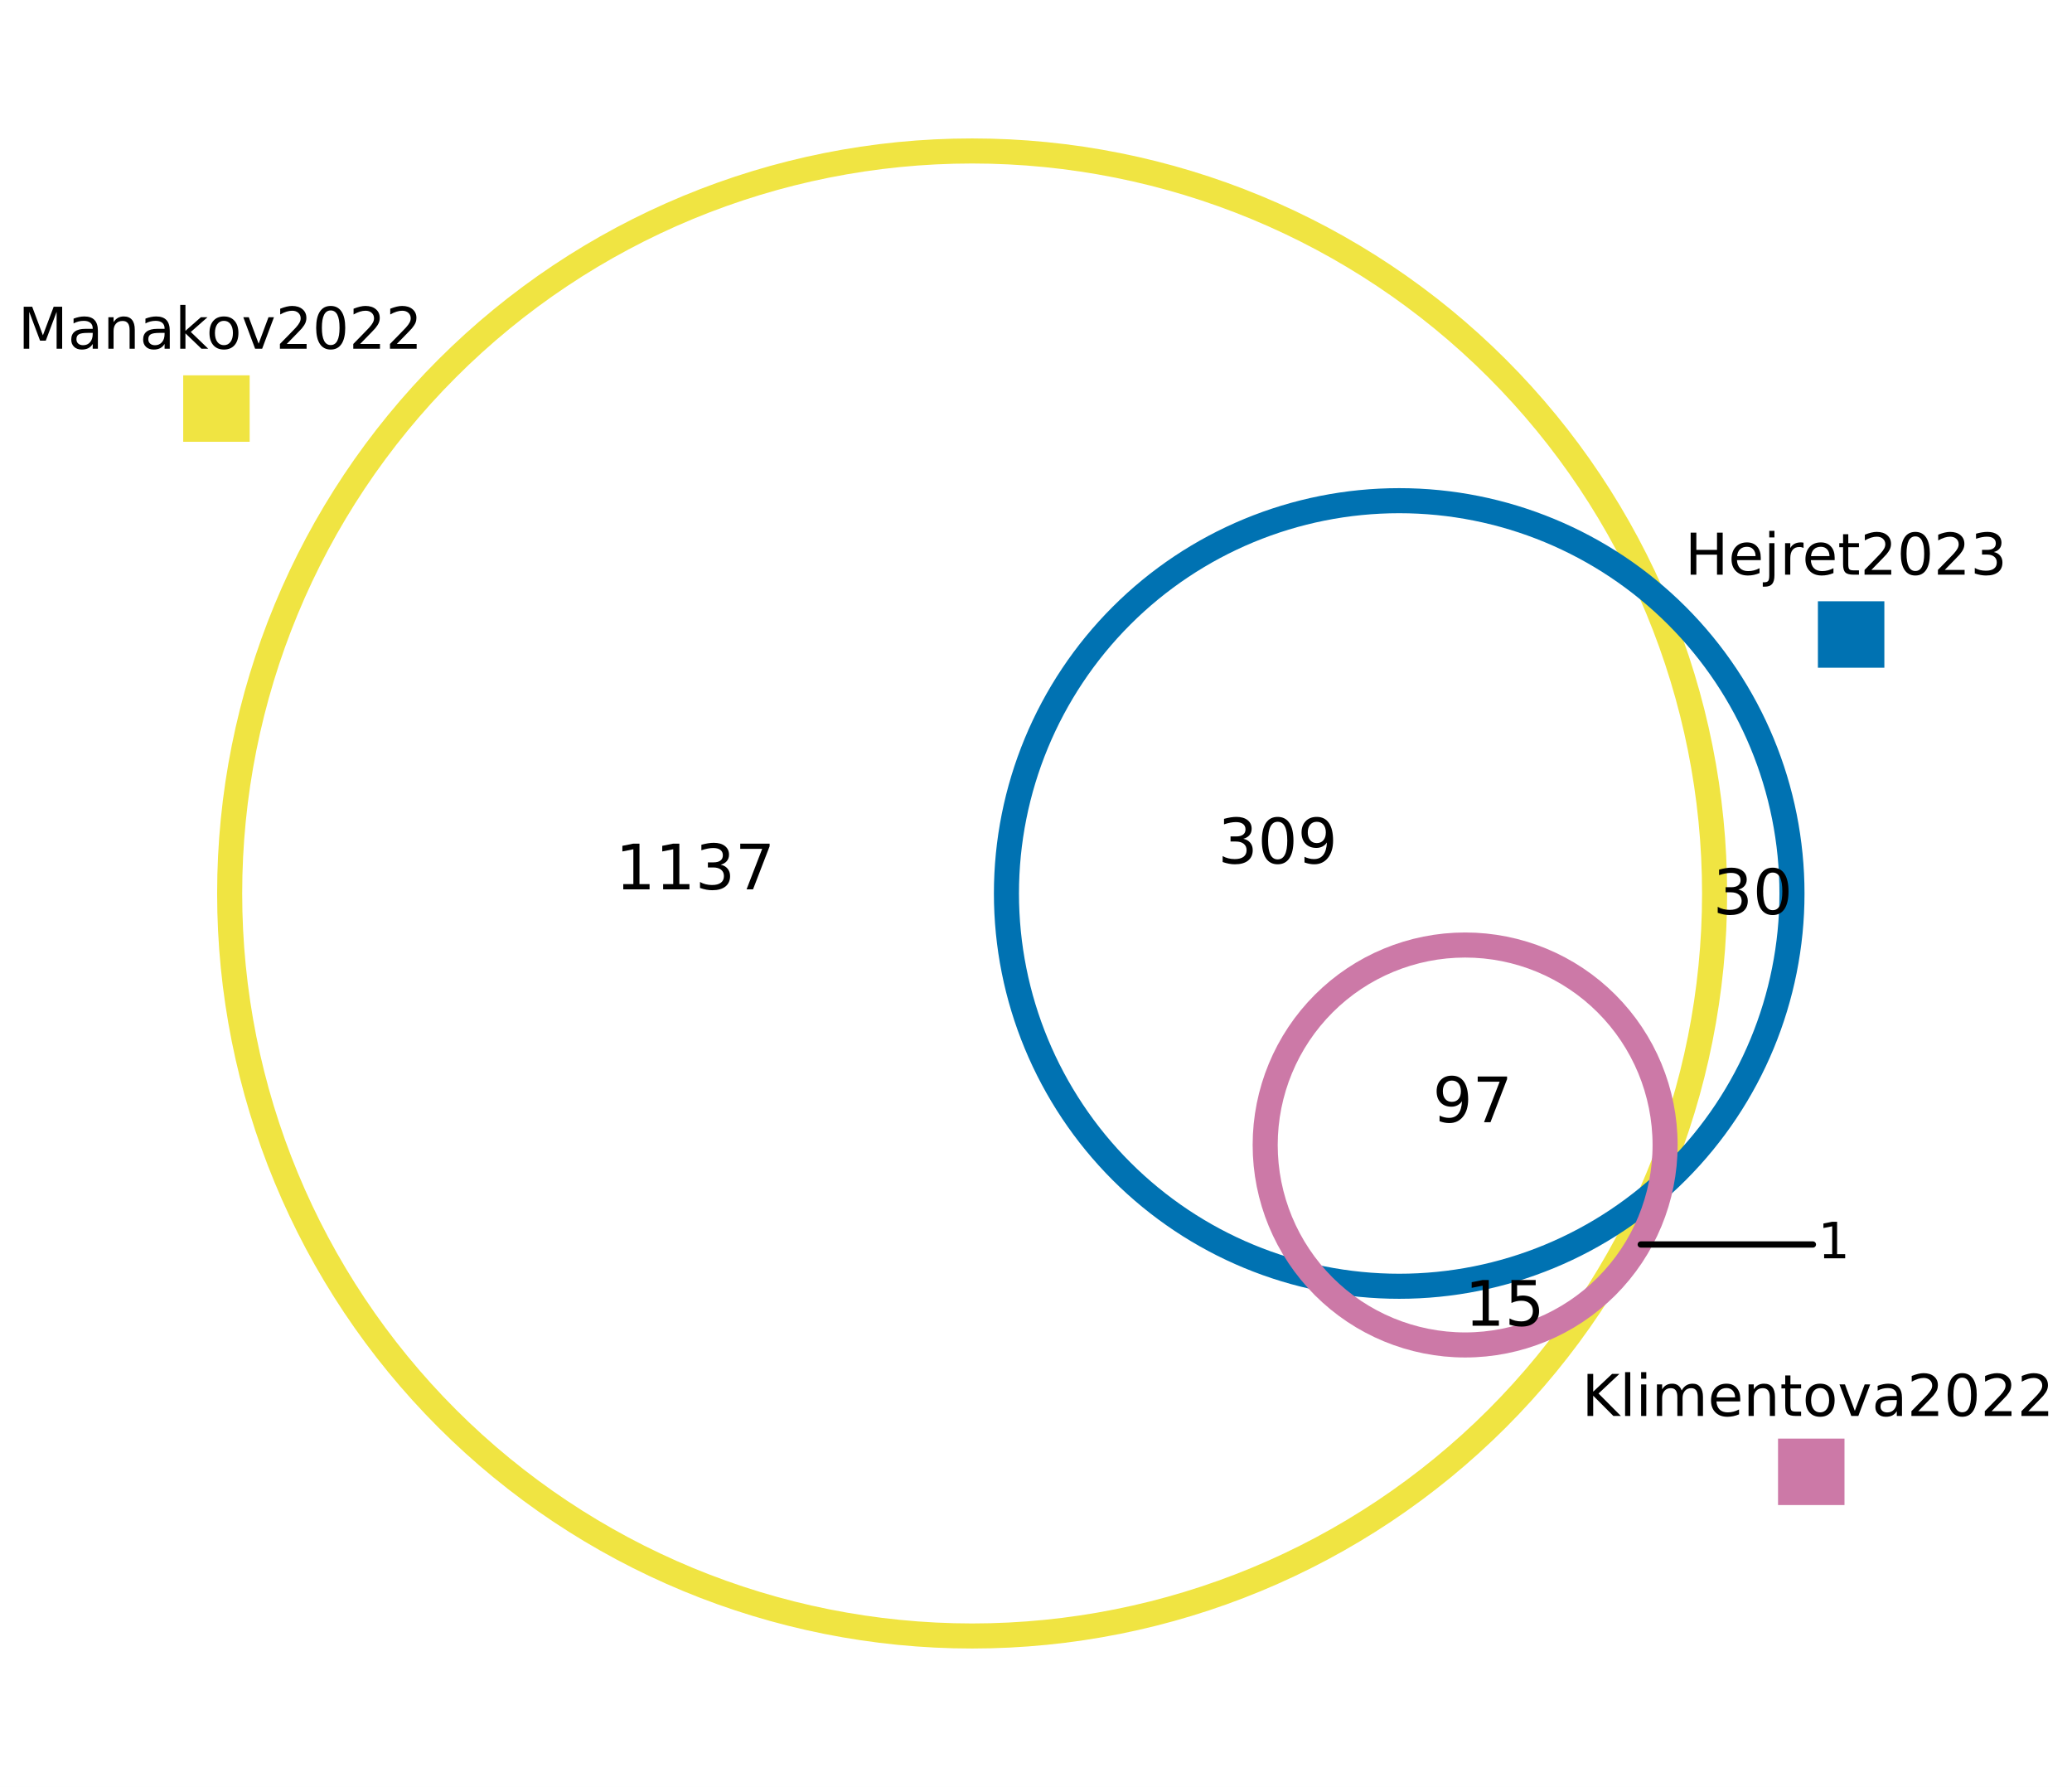
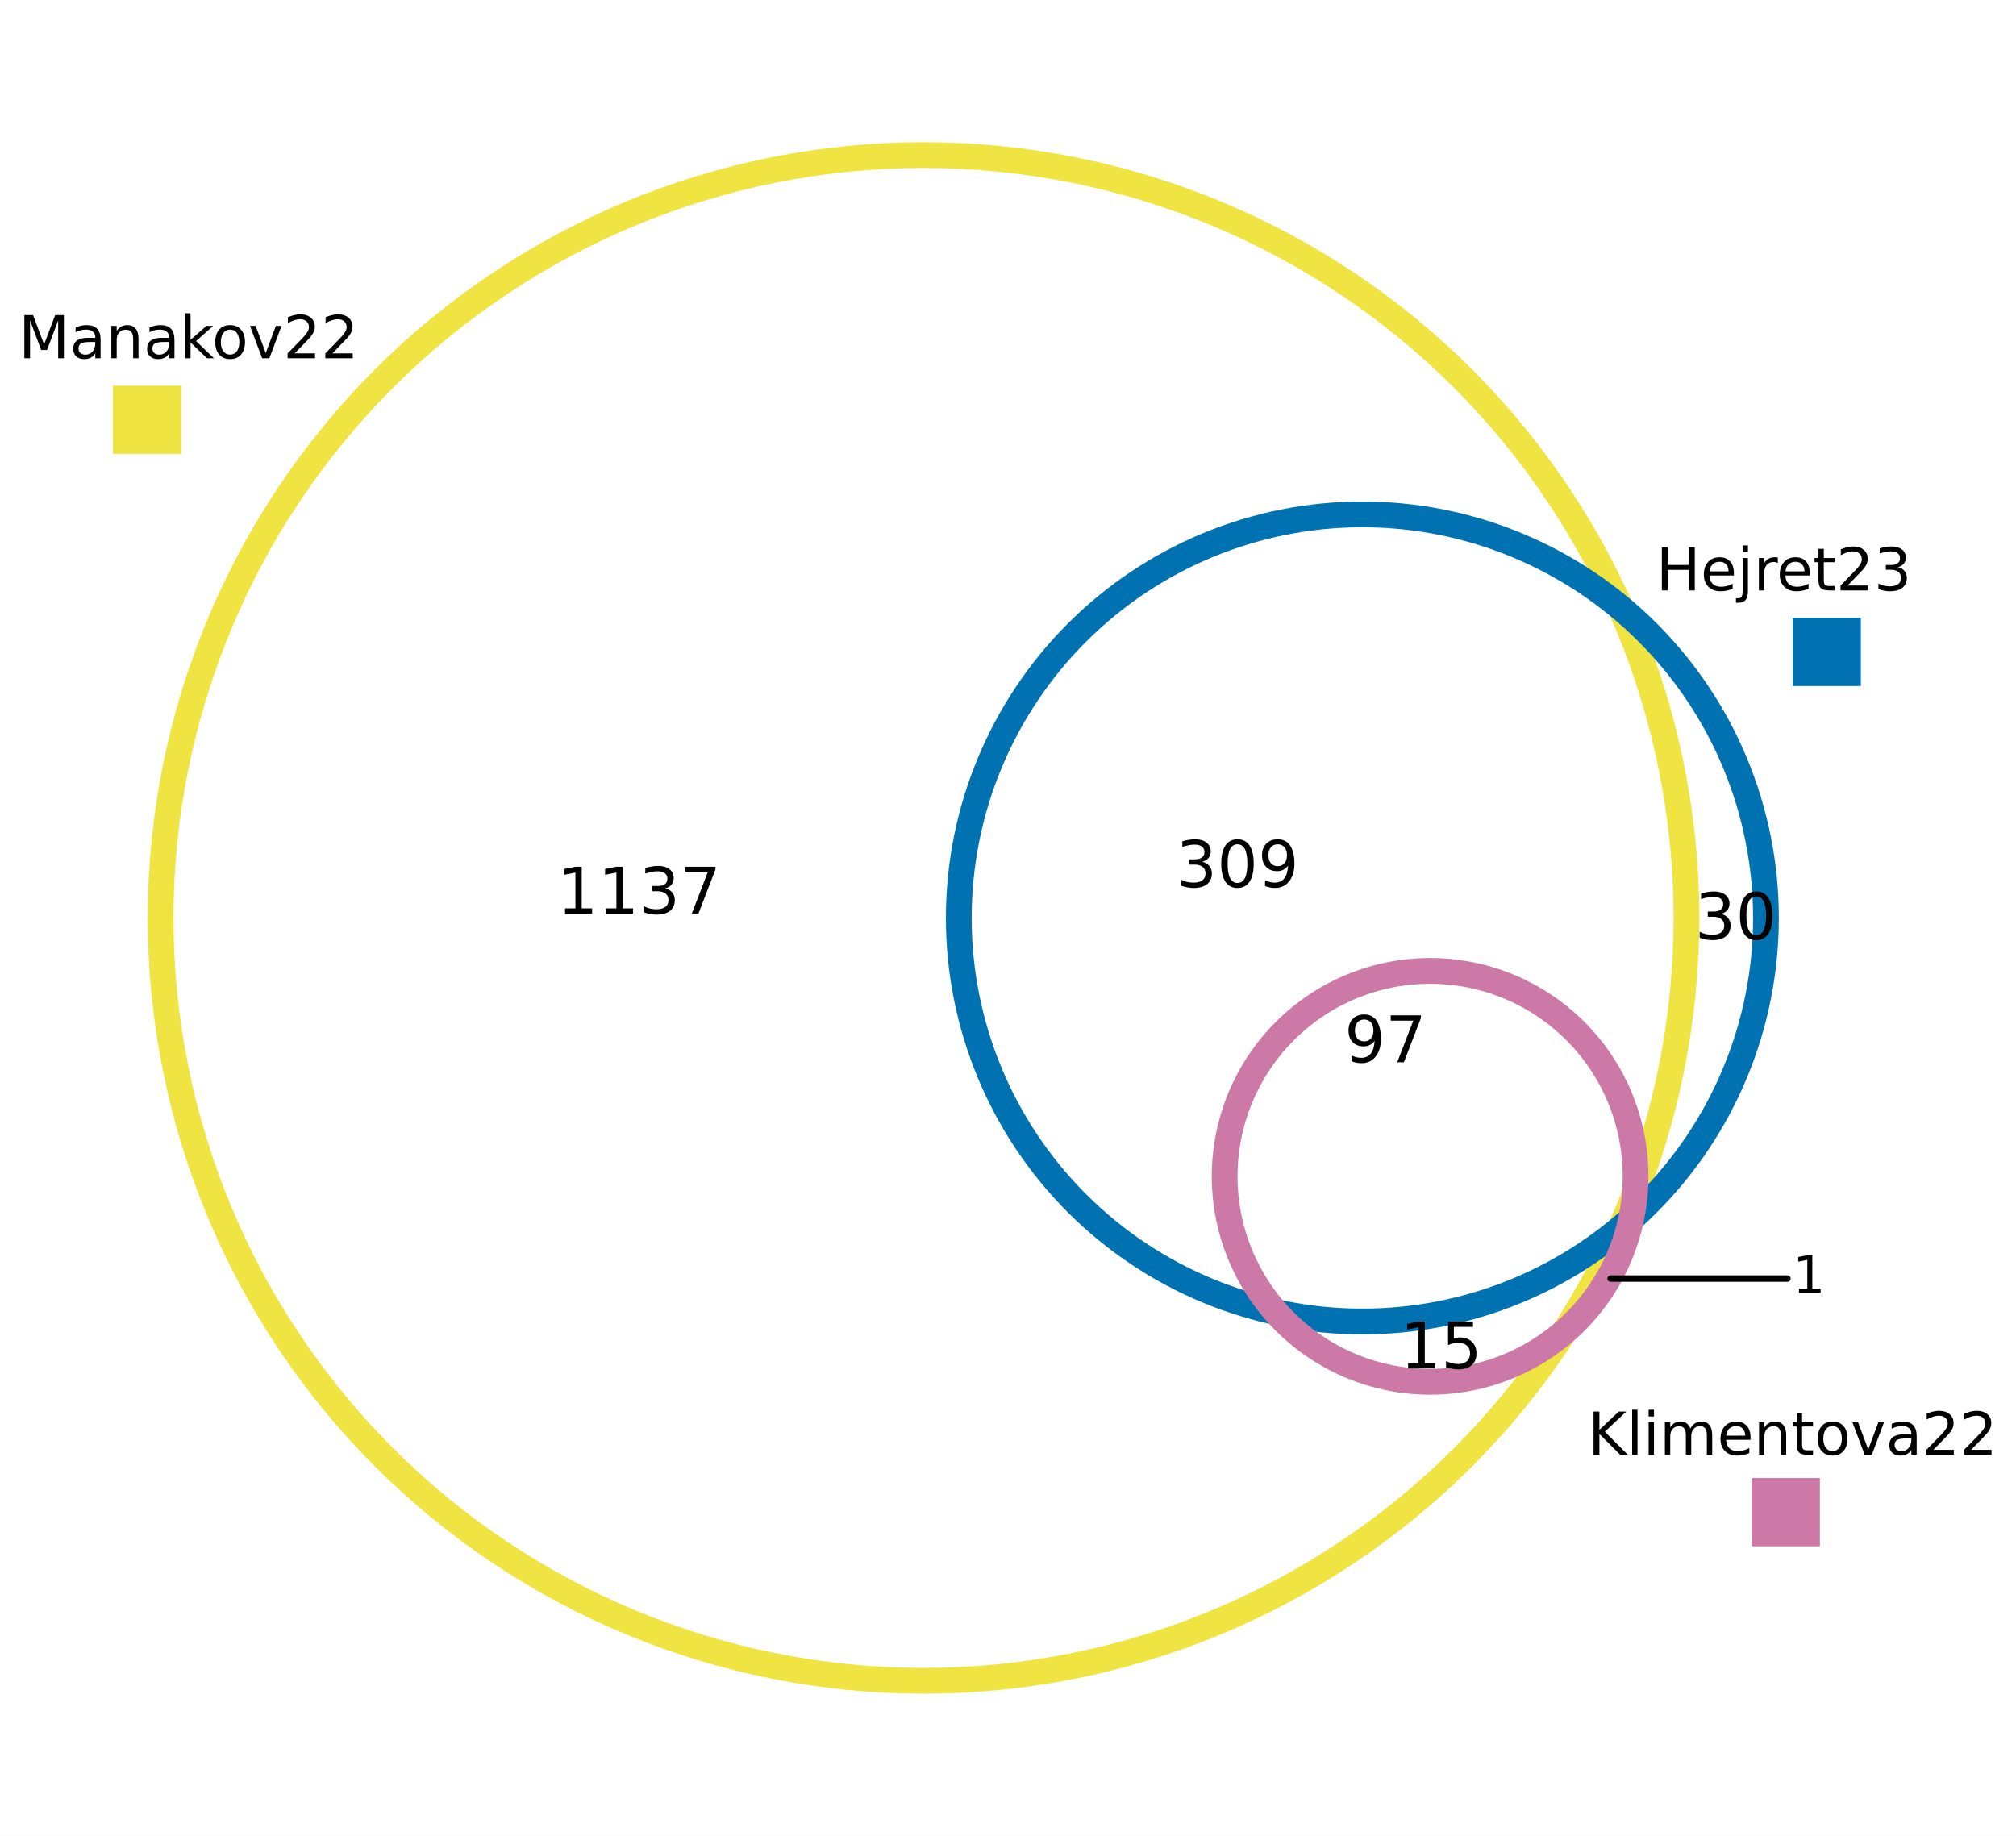
- <svg xmlns="http://www.w3.org/2000/svg" xmlns:xlink="http://www.w3.org/1999/xlink" width="826.556pt" height="712.8pt" viewBox="0 0 826.556 712.8" version="1.1" id="svg234">
-   <defs id="defs22">
-     <rect x="948.395" y="466.101" width="26.011" height="43.467" id="rect497" />
-     <style type="text/css" id="style20">*{stroke-linejoin: round; stroke-linecap: butt}</style>
+ <svg xmlns="http://www.w3.org/2000/svg" xmlns:xlink="http://www.w3.org/1999/xlink" width="782.655pt" height="712.8pt" viewBox="0 0 782.655 712.8" version="1.1">
+   <defs>
+     <style type="text/css">*{stroke-linejoin: round; stroke-linecap: butt}</style>
  </defs>
  <g id="figure_1">
    <g id="patch_1">
-       <path d="M 0,712.8 H 826.556 V 0 H 0 Z" style="fill:#ffffff" id="path24" />
+       <path d="M 0 712.8  L 782.655 712.8  L 782.655 0  L 0 0  z " style="fill: #ffffff" />
    </g>
    <g id="axes_1">
      <g id="patch_2">
-         <path d="M 658.39,235.965 C 645.085,206.07 626.917,178.586 604.626,154.632 582.335,130.677 556.227,110.581 527.366,95.162 498.505,79.743 467.288,69.212 434.984,64 c -32.304,-5.213 -65.249,-5.037 -97.495,0.521 -32.246,5.558 -63.35,16.422 -92.044,32.149 -28.694,15.727 -54.585,36.101 -76.619,60.293 -22.033,24.192 -39.906,51.868 -52.891,81.903 -12.985,30.035 -20.903,62.015 -23.433,94.639 -2.529,32.624 0.365,65.442 8.565,97.12 8.2,31.678 21.593,61.778 39.635,89.077 18.041,27.299 40.482,51.42 66.41,71.382 25.927,19.962 54.984,35.49 85.989,45.952 31.004,10.462 63.529,15.714 96.25,15.543 32.721,-0.171 65.189,-5.764 96.082,-16.55 30.893,-10.786 59.786,-26.618 85.503,-46.85 25.717,-20.232 47.904,-44.587 65.658,-72.074 -15.904,13.73 -36.605,20.634 -57.567,19.201 -20.961,-1.434 -40.53,-11.093 -54.417,-26.859 -23.181,-5.083 -44.907,-15.367 -63.534,-30.073 -18.626,-14.706 -33.67,-33.453 -43.993,-54.823 -10.322,-21.369 -15.656,-44.807 -15.597,-68.539 0.059,-23.732 5.509,-47.143 15.937,-68.461 10.428,-21.318 25.565,-39.991 44.264,-54.604 18.699,-14.614 40.476,-24.79 63.682,-29.757 23.206,-4.968 47.24,-4.599 70.283,1.078 23.043,5.678 44.497,16.517 62.739,31.697" clip-path="url(#pf1011f2014)" style="opacity:0;fill:none" id="path27" />
+         <path d="M 629.123 235.965  C 615.817 206.07 597.649 178.586 575.358 154.632  C 553.067 130.677 526.96 110.581 498.099 95.162  C 469.238 79.743 438.02 69.212 405.716 64  C 373.413 58.787 340.467 58.963 308.221 64.521  C 275.975 70.079 244.871 80.943 216.177 96.67  C 187.482 112.397 161.592 132.771 139.558 156.962  C 117.525 181.154 99.652 208.831 86.667 238.866  C 73.682 268.901 65.763 300.881 63.234 333.505  C 60.705 366.128 63.599 398.947 71.799 430.625  C 79.999 462.302 93.393 492.403 111.434 519.702  C 129.475 547 151.916 571.122 177.843 591.084  C 203.771 611.046 232.828 626.574 263.832 637.036  C 294.836 647.498 327.361 652.75 360.082 652.579  C 392.803 652.408 425.271 646.815 456.164 636.029  C 487.057 625.243 515.949 609.411 541.666 589.179  C 567.383 568.946 589.57 544.591 607.325 517.105  C 591.421 530.835 570.719 537.739 549.758 536.306  C 528.797 534.872 509.228 525.213 495.341 509.446  C 472.16 504.363 450.434 494.08 431.808 479.374  C 413.182 464.668 398.138 445.92 387.815 424.551  C 377.493 403.181 372.159 379.744 372.218 356.012  C 372.277 332.28 377.726 308.869 388.155 287.551  C 398.583 266.233 413.72 247.56 432.418 232.947  C 451.117 218.333 472.894 208.157 496.1 203.189  C 519.306 198.221 543.341 198.59 566.383 204.267  C 589.426 209.945 610.881 220.784 629.123 235.965  " clip-path="url(#p3956c62670)" style="fill: none; opacity: 0" />
      </g>
      <g id="patch_3">
-         <path d="m 658.39,235.965 c 15.882,35.683 24.55,74.157 25.503,113.203 0.954,39.046 -5.825,77.898 -19.946,114.313 -0.14,1.649 -0.332,3.294 -0.574,4.932 -0.243,1.638 -0.536,3.267 -0.88,4.886 16.809,-15.001 30.187,-33.453 39.218,-54.093 9.031,-20.64 13.505,-42.988 13.115,-65.514 -0.389,-22.526 -5.633,-44.706 -15.372,-65.022 -9.739,-20.316 -23.746,-38.294 -41.064,-52.706" clip-path="url(#pf1011f2014)" style="opacity:0;fill:none" id="path30" />
+         <path d="M 629.123 235.965  C 645.004 271.647 653.672 310.122 654.626 349.168  C 655.58 388.214 648.8 427.065 634.68 463.481  C 634.54 465.131 634.348 466.775 634.105 468.413  C 633.863 470.05 633.569 471.68 633.226 473.299  C 650.035 458.298 663.412 439.846 672.443 419.206  C 681.474 398.566 685.948 376.218 685.558 353.692  C 685.169 331.165 679.926 308.986 670.187 288.67  C 660.447 268.354 646.44 250.376 629.123 235.965  " clip-path="url(#p3956c62670)" style="fill: none; opacity: 0" />
      </g>
      <g id="patch_4">
-         <path d="m 658.39,235.965 c -18.242,-15.18 -39.696,-26.02 -62.739,-31.697 -23.043,-5.678 -47.077,-6.046 -70.283,-1.078 -23.206,4.968 -44.983,15.144 -63.682,29.757 -18.699,14.614 -33.835,33.286 -44.264,54.604 -10.428,21.318 -15.878,44.729 -15.937,68.461 -0.059,23.732 5.275,47.17 15.597,68.539 10.322,21.369 25.366,40.117 43.993,54.823 18.626,14.706 40.352,24.99 63.534,30.073 -8.717,-9.898 -14.845,-21.805 -17.833,-34.651 -2.988,-12.846 -2.743,-26.235 0.712,-38.964 3.455,-12.729 10.013,-24.404 19.086,-33.977 9.073,-9.573 20.38,-16.747 32.905,-20.879 12.525,-4.132 25.882,-5.093 38.87,-2.798 12.988,2.295 25.206,7.776 35.557,15.951 10.35,8.174 18.514,18.79 23.756,30.892 5.242,12.103 7.402,25.318 6.285,38.46 14.121,-36.416 20.9,-75.267 19.946,-114.313 -0.954,-39.046 -9.622,-77.52 -25.503,-113.203" clip-path="url(#pf1011f2014)" style="opacity:0;fill:none" id="path33" />
+         <path d="M 629.123 235.965  C 610.881 220.784 589.426 209.945 566.383 204.267  C 543.341 198.59 519.306 198.221 496.1 203.189  C 472.894 208.157 451.117 218.333 432.418 232.947  C 413.72 247.56 398.583 266.233 388.155 287.551  C 377.726 308.869 372.277 332.28 372.218 356.012  C 372.159 379.744 377.493 403.181 387.815 424.551  C 398.138 445.92 413.182 464.668 431.808 479.374  C 450.434 494.08 472.16 504.363 495.341 509.446  C 486.624 499.549 480.496 487.642 477.509 474.795  C 474.521 461.949 474.765 448.56 478.22 435.831  C 481.675 423.103 488.234 411.428 497.307 401.855  C 506.38 392.282 517.687 385.108 530.212 380.976  C 542.737 376.844 556.094 375.882 569.082 378.178  C 582.07 380.473 594.288 385.954 604.638 394.128  C 614.989 402.303 623.152 412.918 628.394 425.021  C 633.637 437.123 635.797 450.339 634.68 463.481  C 648.8 427.065 655.58 388.214 654.626 349.168  C 653.672 310.122 645.004 271.647 629.123 235.965  " clip-path="url(#p3956c62670)" style="fill: none; opacity: 0" />
      </g>
      <g id="patch_5">
-         <path d="m 636.592,517.105 c 6.549,-5.653 12.134,-12.335 16.538,-19.782 4.403,-7.447 7.566,-15.561 9.363,-24.024 -0.674,0.601 -1.352,1.196 -2.036,1.786 -0.684,0.589 -1.373,1.173 -2.067,1.75 -3.107,6.98 -6.482,13.838 -10.119,20.557 -3.637,6.719 -7.533,13.295 -11.678,19.713" clip-path="url(#pf1011f2014)" style="opacity:0;fill:none" id="path36" />
+         <path d="M 607.325 517.105  C 613.874 511.452 619.459 504.77 623.862 497.323  C 628.266 489.876 631.428 481.762 633.226 473.299  C 632.552 473.9 631.873 474.496 631.189 475.085  C 630.505 475.675 629.816 476.258 629.123 476.835  C 626.016 483.816 622.64 490.673 619.003 497.392  C 615.366 504.111 611.47 510.687 607.325 517.105  " clip-path="url(#p3956c62670)" style="fill: none; opacity: 0" />
      </g>
      <g id="patch_6">
-         <path d="m 636.592,517.105 c 4.146,-6.418 8.041,-12.994 11.678,-19.713 3.637,-6.719 7.013,-13.576 10.119,-20.557 -18.343,15.264 -39.932,26.138 -63.116,31.789 -23.184,5.651 -47.356,5.932 -70.665,0.821 13.887,15.767 33.455,25.426 54.417,26.859 20.961,1.434 41.663,-5.471 57.567,-19.201" clip-path="url(#pf1011f2014)" style="opacity:0;fill:none" id="path39" />
+         <path d="M 607.325 517.105  C 611.47 510.687 615.366 504.111 619.003 497.392  C 622.64 490.673 626.016 483.816 629.123 476.835  C 610.78 492.1 589.19 502.974 566.006 508.625  C 542.822 514.276 518.651 514.557 495.341 509.446  C 509.228 525.213 528.797 534.872 549.758 536.306  C 570.719 537.739 591.421 530.835 607.325 517.105  " clip-path="url(#p3956c62670)" style="fill: none; opacity: 0" />
      </g>
      <g id="patch_7">
-         <path d="m 524.609,509.446 c 23.309,5.111 47.481,4.83 70.665,-0.821 23.184,-5.651 44.774,-16.525 63.116,-31.789 0.98,-2.203 1.934,-4.417 2.86,-6.643 0.926,-2.226 1.825,-4.463 2.697,-6.711 1.117,-13.142 -1.043,-26.358 -6.285,-38.46 -5.242,-12.103 -13.406,-22.718 -23.756,-30.892 -10.35,-8.174 -22.569,-13.656 -35.557,-15.951 -12.988,-2.295 -26.345,-1.334 -38.87,2.798 -12.525,4.132 -23.832,11.306 -32.905,20.879 -9.073,9.573 -15.631,21.248 -19.086,33.977 -3.455,12.729 -3.699,26.118 -0.712,38.964 2.988,12.846 9.116,24.753 17.833,34.651" clip-path="url(#pf1011f2014)" style="opacity:0;fill:none" id="path42" />
+         <path d="M 495.341 509.446  C 518.651 514.557 542.822 514.276 566.006 508.625  C 589.19 502.974 610.78 492.1 629.123 476.835  C 630.103 474.633 631.056 472.418 631.983 470.192  C 632.909 467.966 633.808 465.729 634.68 463.481  C 635.797 450.339 633.637 437.123 628.394 425.021  C 623.152 412.918 614.989 402.303 604.638 394.128  C 594.288 385.954 582.07 380.473 569.082 378.178  C 556.094 375.882 542.737 376.844 530.212 380.976  C 517.687 385.108 506.38 392.282 497.307 401.855  C 488.234 411.428 481.675 423.103 478.22 435.831  C 474.765 448.56 474.521 461.949 477.509 474.795  C 480.496 487.642 486.624 499.549 495.341 509.446  " clip-path="url(#p3956c62670)" style="fill: none; opacity: 0" />
      </g>
      <g id="patch_8">
-         <path d="m 387.798,652.583 c 78.549,0 153.891,-31.208 209.433,-86.75 55.542,-55.542 86.75,-130.884 86.75,-209.433 0,-78.549 -31.208,-153.891 -86.75,-209.433 C 541.689,91.425 466.347,60.217 387.798,60.217 c -78.549,0 -153.891,31.208 -209.433,86.75 C 122.823,202.509 91.615,277.851 91.615,356.4 c 0,78.549 31.208,153.891 86.75,209.433 55.542,55.542 130.884,86.75 209.433,86.75 z" clip-path="url(#pf1011f2014)" style="fill:none;stroke:#f0e442;stroke-width:10;stroke-linejoin:miter" id="path45" />
+         <path d="M 358.531 652.583  C 437.08 652.583 512.422 621.375 567.964 565.833  C 623.506 510.291 654.714 434.949 654.714 356.4  C 654.714 277.851 623.506 202.509 567.964 146.967  C 512.422 91.425 437.08 60.217 358.531 60.217  C 279.982 60.217 204.64 91.425 149.098 146.967  C 93.556 202.509 62.348 277.851 62.348 356.4  C 62.348 434.949 93.556 510.291 149.098 565.833  C 204.64 621.375 279.982 652.583 358.531 652.583  L 358.531 652.583  z " clip-path="url(#p3956c62670)" style="fill: none; stroke: #f0e442; stroke-width: 10; stroke-linejoin: miter" />
      </g>
      <g id="patch_9">
-         <path d="m 558.167,513.082 c 41.553,0 81.409,-16.509 110.791,-45.891 29.382,-29.382 45.891,-69.238 45.891,-110.791 0,-41.553 -16.509,-81.409 -45.891,-110.791 -29.382,-29.382 -69.238,-45.891 -110.791,-45.891 -41.553,0 -81.409,16.509 -110.791,45.891 -29.382,29.382 -45.891,69.238 -45.891,110.791 0,41.553 16.509,81.409 45.891,110.791 29.382,29.382 69.238,45.891 110.791,45.891 z" clip-path="url(#pf1011f2014)" style="fill:none;stroke:#0072b2;stroke-width:10;stroke-linejoin:miter" id="path48" />
+         <path d="M 528.9 513.082  C 570.452 513.082 610.309 496.573 639.691 467.191  C 669.073 437.809 685.582 397.953 685.582 356.4  C 685.582 314.847 669.073 274.991 639.691 245.609  C 610.309 216.227 570.452 199.718 528.9 199.718  C 487.347 199.718 447.491 216.227 418.108 245.609  C 388.726 274.991 372.217 314.847 372.217 356.4  C 372.217 397.953 388.726 437.809 418.108 467.191  C 447.491 496.573 487.347 513.082 528.9 513.082  L 528.9 513.082  z " clip-path="url(#p3956c62670)" style="fill: none; stroke: #0072b2; stroke-width: 10; stroke-linejoin: miter" />
      </g>
      <g id="patch_10">
-         <path d="m 584.468,536.492 c 21.154,0 41.445,-8.405 56.403,-23.363 14.958,-14.958 23.363,-35.249 23.363,-56.403 0,-21.154 -8.405,-41.445 -23.363,-56.403 -14.958,-14.958 -35.249,-23.363 -56.403,-23.363 -21.154,0 -41.445,8.405 -56.403,23.363 -14.958,14.958 -23.363,35.249 -23.363,56.403 0,21.154 8.405,41.445 23.363,56.403 14.958,14.958 35.249,23.363 56.403,23.363 z" clip-path="url(#pf1011f2014)" style="fill:none;stroke:#cc79a7;stroke-width:10;stroke-linejoin:miter" id="path51" />
+         <path d="M 555.201 536.492  C 576.355 536.492 596.645 528.087 611.603 513.129  C 626.562 498.171 634.966 477.88 634.966 456.726  C 634.966 435.572 626.562 415.281 611.603 400.323  C 596.645 385.365 576.355 376.96 555.201 376.96  C 534.047 376.96 513.756 385.365 498.798 400.323  C 483.84 415.281 475.435 435.572 475.435 456.726  C 475.435 477.88 483.84 498.171 498.798 513.129  C 513.756 528.087 534.047 536.492 555.201 536.492  L 555.201 536.492  z " clip-path="url(#p3956c62670)" style="fill: none; stroke: #cc79a7; stroke-width: 10; stroke-linejoin: miter" />
      </g>
      <g id="patch_11">
-         <path d="M 73.086,176.222 H 99.594 V 149.713 H 73.086 Z" clip-path="url(#pf1011f2014)" style="fill:#f0e442" id="path54" />
+         <path d="M 43.818 176.222  L 70.327 176.222  L 70.327 149.713  L 43.818 149.713  z " clip-path="url(#p3956c62670)" style="fill: #f0e442" />
      </g>
      <g id="patch_12">
-         <path d="m 725.193,266.35 h 26.508 v -26.508 h -26.508 z" clip-path="url(#pf1011f2014)" style="fill:#0072b2" id="path57" />
+         <path d="M 695.925 266.35  L 722.434 266.35  L 722.434 239.842  L 695.925 239.842  z " clip-path="url(#p3956c62670)" style="fill: #0072b2" />
      </g>
      <g id="patch_13">
-         <path d="m 709.288,600.356 h 26.508 v -26.508 h -26.508 z" clip-path="url(#pf1011f2014)" style="fill:#cc79a7" id="path60" />
+         <path d="M 680.02 600.356  L 706.529 600.356  L 706.529 573.848  L 680.02 573.848  z " clip-path="url(#p3956c62670)" style="fill: #cc79a7" />
      </g>
      <g id="text_1">
-         <g transform="matrix(0.25,0,0,-0.25,245.5274,354.7472)" id="g76">
-           <defs id="defs66">
-             <path id="DejaVuSans-31" d="M 794,531 H 1825 V 4091 L 703,3866 v 575 l 1116,225 h 631 V 531 H 3481 V 0 H 794 Z" transform="scale(0.015625)" />
-             <path id="DejaVuSans-33" d="m 2597,2516 q 453,-97 707,-404 255,-306 255,-756 0,-690 -475,-1069 -475,-378 -1350,-378 -293,0 -604,58 -311,58 -642,174 v 609 q 262,-153 574,-231 313,-78 654,-78 593,0 904,234 311,234 311,681 0,413 -289,645 -289,233 -804,233 h -544 v 519 h 569 q 465,0 712,186 247,186 247,536 0,359 -255,551 -254,193 -729,193 -260,0 -557,-57 -297,-56 -653,-174 v 562 q 360,100 674,150 314,50 592,50 719,0 1137,-327 419,-326 419,-882 0,-388 -222,-655 -222,-267 -631,-370 z" transform="scale(0.015625)" />
-             <path id="DejaVuSans-37" d="M 525,4666 H 3525 V 4397 L 1831,0 H 1172 L 2766,4134 H 525 Z" transform="scale(0.015625)" />
+         <g transform="translate(216.2599 354.7472) scale(0.25 -0.25)">
+           <defs>
+             <path id="DejaVuSans-31" d="M 794 531  L 1825 531  L 1825 4091  L 703 3866  L 703 4441  L 1819 4666  L 2450 4666  L 2450 531  L 3481 531  L 3481 0  L 794 0  L 794 531  z " transform="scale(0.015625)" />
+             <path id="DejaVuSans-33" d="M 2597 2516  Q 3050 2419 3304 2112  Q 3559 1806 3559 1356  Q 3559 666 3084 287  Q 2609 -91 1734 -91  Q 1441 -91 1130 -33  Q 819 25 488 141  L 488 750  Q 750 597 1062 519  Q 1375 441 1716 441  Q 2309 441 2620 675  Q 2931 909 2931 1356  Q 2931 1769 2642 2001  Q 2353 2234 1838 2234  L 1294 2234  L 1294 2753  L 1863 2753  Q 2328 2753 2575 2939  Q 2822 3125 2822 3475  Q 2822 3834 2567 4026  Q 2313 4219 1838 4219  Q 1578 4219 1281 4162  Q 984 4106 628 3988  L 628 4550  Q 988 4650 1302 4700  Q 1616 4750 1894 4750  Q 2613 4750 3031 4423  Q 3450 4097 3450 3541  Q 3450 3153 3228 2886  Q 3006 2619 2597 2516  z " transform="scale(0.015625)" />
+             <path id="DejaVuSans-37" d="M 525 4666  L 3525 4666  L 3525 4397  L 1831 0  L 1172 0  L 2766 4134  L 525 4134  L 525 4666  z " transform="scale(0.015625)" />
          </defs>
-           <use xlink:href="#DejaVuSans-31" id="use68" />
-           <use xlink:href="#DejaVuSans-31" x="63.623" id="use70" />
-           <use xlink:href="#DejaVuSans-33" x="127.246" id="use72" />
-           <use xlink:href="#DejaVuSans-37" x="190.869" id="use74" />
+           <use xlink:href="#DejaVuSans-31" />
+           <use xlink:href="#DejaVuSans-31" transform="translate(63.62305 0)" />
+           <use xlink:href="#DejaVuSans-33" transform="translate(127.2461 0)" />
+           <use xlink:href="#DejaVuSans-37" transform="translate(190.8691 0)" />
        </g>
      </g>
-       <g id="text_2" transform="translate(-3.9)">
-         <g transform="matrix(0.25,0,0,-0.25,687.2172,364.6615)" id="g86">
-           <defs id="defs80">
-             <path id="DejaVuSans-30" d="m 2034,4250 q -487,0 -733,-480 -245,-479 -245,-1442 0,-959 245,-1439 246,-480 733,-480 491,0 736,480 246,480 246,1439 0,963 -246,1442 -245,480 -736,480 z m 0,500 q 785,0 1199,-621 414,-620 414,-1801 0,-1178 -414,-1799 -414,-620 -1199,-620 -784,0 -1198,620 -414,621 -414,1799 0,1181 414,1801 414,621 1198,621 z" transform="scale(0.015625)" />
+       <g id="text_2">
+         <g transform="translate(657.9497 364.6615) scale(0.25 -0.25)">
+           <defs>
+             <path id="DejaVuSans-30" d="M 2034 4250  Q 1547 4250 1301 3770  Q 1056 3291 1056 2328  Q 1056 1369 1301 889  Q 1547 409 2034 409  Q 2525 409 2770 889  Q 3016 1369 3016 2328  Q 3016 3291 2770 3770  Q 2525 4250 2034 4250  z M 2034 4750  Q 2819 4750 3233 4129  Q 3647 3509 3647 2328  Q 3647 1150 3233 529  Q 2819 -91 2034 -91  Q 1250 -91 836 529  Q 422 1150 422 2328  Q 422 3509 836 4129  Q 1250 4750 2034 4750  z " transform="scale(0.015625)" />
          </defs>
-           <use xlink:href="#DejaVuSans-33" id="use82" />
-           <use xlink:href="#DejaVuSans-30" x="63.623" id="use84" />
+           <use xlink:href="#DejaVuSans-33" />
+           <use xlink:href="#DejaVuSans-30" transform="translate(63.62305 0)" />
        </g>
      </g>
      <g id="text_3">
-         <g transform="matrix(0.25,0,0,-0.25,485.8295,344.4053)" id="g98">
-           <defs id="defs90">
-             <path id="DejaVuSans-39" d="m 703,97 v 575 q 238,-113 481,-172 244,-59 479,-59 625,0 954,420 330,420 377,1277 -181,-269 -460,-413 -278,-144 -615,-144 -700,0 -1108,423 -408,424 -408,1159 0,718 425,1152 425,435 1131,435 810,0 1236,-621 427,-620 427,-1801 Q 3622,1225 3098,567 2575,-91 1691,-91 1453,-91 1209,-44 966,3 703,97 Z m 1256,1978 q 425,0 673,290 249,291 249,798 0,503 -249,795 -248,292 -673,292 -425,0 -673,-292 -248,-292 -248,-795 0,-507 248,-798 248,-290 673,-290 z" transform="scale(0.015625)" />
+         <g transform="translate(456.562 344.4053) scale(0.25 -0.25)">
+           <defs>
+             <path id="DejaVuSans-39" d="M 703 97  L 703 672  Q 941 559 1184 500  Q 1428 441 1663 441  Q 2288 441 2617 861  Q 2947 1281 2994 2138  Q 2813 1869 2534 1725  Q 2256 1581 1919 1581  Q 1219 1581 811 2004  Q 403 2428 403 3163  Q 403 3881 828 4315  Q 1253 4750 1959 4750  Q 2769 4750 3195 4129  Q 3622 3509 3622 2328  Q 3622 1225 3098 567  Q 2575 -91 1691 -91  Q 1453 -91 1209 -44  Q 966 3 703 97  z M 1959 2075  Q 2384 2075 2632 2365  Q 2881 2656 2881 3163  Q 2881 3666 2632 3958  Q 2384 4250 1959 4250  Q 1534 4250 1286 3958  Q 1038 3666 1038 3163  Q 1038 2656 1286 2365  Q 1534 2075 1959 2075  z " transform="scale(0.015625)" />
          </defs>
-           <use xlink:href="#DejaVuSans-33" id="use92" />
-           <use xlink:href="#DejaVuSans-30" x="63.623" id="use94" />
-           <use xlink:href="#DejaVuSans-39" x="127.246" id="use96" />
+           <use xlink:href="#DejaVuSans-33" />
+           <use xlink:href="#DejaVuSans-30" transform="translate(63.62305 0)" />
+           <use xlink:href="#DejaVuSans-39" transform="translate(127.2461 0)" />
        </g>
      </g>
-       <g id="text_4" transform="translate(11.5,-2.5)">
-         <g transform="matrix(0.25,0,0,-0.25,572.8318,531.3175)" id="g108">
-           <defs id="defs102">
-             <path id="DejaVuSans-35" d="M 691,4666 H 3169 V 4134 H 1269 V 2991 q 137,47 274,70 138,23 276,23 781,0 1237,-428 457,-428 457,-1159 Q 3513,744 3044,326 2575,-91 1722,-91 1428,-91 1123,-41 819,9 494,109 v 635 q 281,-153 581,-228 300,-75 634,-75 541,0 856,284 316,284 316,772 0,487 -316,771 -315,285 -856,285 -253,0 -505,-56 -251,-56 -513,-175 z" transform="scale(0.015625)" />
+       <g id="text_4">
+         <g transform="translate(543.5643 531.3175) scale(0.25 -0.25)">
+           <defs>
+             <path id="DejaVuSans-35" d="M 691 4666  L 3169 4666  L 3169 4134  L 1269 4134  L 1269 2991  Q 1406 3038 1543 3061  Q 1681 3084 1819 3084  Q 2600 3084 3056 2656  Q 3513 2228 3513 1497  Q 3513 744 3044 326  Q 2575 -91 1722 -91  Q 1428 -91 1123 -41  Q 819 9 494 109  L 494 744  Q 775 591 1075 516  Q 1375 441 1709 441  Q 2250 441 2565 725  Q 2881 1009 2881 1497  Q 2881 1984 2565 2268  Q 2250 2553 1709 2553  Q 1456 2553 1204 2497  Q 953 2441 691 2322  L 691 4666  z " transform="scale(0.015625)" />
          </defs>
-           <use xlink:href="#DejaVuSans-31" id="use104" />
-           <use xlink:href="#DejaVuSans-35" x="63.623" id="use106" />
+           <use xlink:href="#DejaVuSans-31" />
+           <use xlink:href="#DejaVuSans-35" transform="translate(63.62305 0)" />
        </g>
      </g>
-       <g id="text_5" transform="translate(20.3,35.2)">
-         <g transform="matrix(0.25,0,0,-0.25,551.2232,412.4311)" id="g115">
-           <use xlink:href="#DejaVuSans-39" id="use111" />
-           <use xlink:href="#DejaVuSans-37" x="63.623" id="use113" />
+       <g id="text_5">
+         <g transform="translate(521.9557 412.4311) scale(0.25 -0.25)">
+           <use xlink:href="#DejaVuSans-39" />
+           <use xlink:href="#DejaVuSans-37" transform="translate(63.62305 0)" />
        </g>
      </g>
      <g id="text_6">
-         <g transform="matrix(0.23,0,0,-0.23,7.2,139.11)" id="g149">
-           <defs id="defs125">
-             <path id="DejaVuSans-4d" d="m 628,4666 h 941 L 2759,1491 3956,4666 h 941 V 0 H 4281 V 4097 L 3078,897 H 2444 L 1241,4097 V 0 H 628 Z" transform="scale(0.015625)" />
-             <path id="DejaVuSans-61" d="m 2194,1759 q -697,0 -966,-159 -269,-159 -269,-544 0,-306 202,-486 202,-179 548,-179 479,0 768,339 289,339 289,901 v 128 z m 1147,238 V 0 H 2766 V 531 Q 2569,213 2275,61 1981,-91 1556,-91 q -537,0 -855,302 -317,302 -317,808 0,590 395,890 396,300 1180,300 h 807 v 57 q 0,397 -261,614 -261,217 -733,217 -300,0 -585,-72 -284,-72 -546,-216 v 532 q 315,122 612,182 297,61 578,61 760,0 1135,-394 375,-393 375,-1193 z" transform="scale(0.015625)" />
-             <path id="DejaVuSans-6e" d="M 3513,2113 V 0 h -575 v 2094 q 0,497 -194,743 -194,247 -581,247 -466,0 -735,-297 -269,-296 -269,-809 V 0 H 581 v 3500 h 578 v -544 q 207,316 486,472 280,156 646,156 603,0 912,-373 310,-373 310,-1098 z" transform="scale(0.015625)" />
-             <path id="DejaVuSans-6b" d="m 581,4863 h 578 V 1991 l 1716,1509 h 734 L 1753,1863 3688,0 H 2938 L 1159,1709 V 0 H 581 Z" transform="scale(0.015625)" />
-             <path id="DejaVuSans-6f" d="m 1959,3097 q -462,0 -731,-361 -269,-361 -269,-989 0,-628 267,-989 268,-361 733,-361 460,0 728,362 269,363 269,988 0,622 -269,986 -268,364 -728,364 z m 0,487 q 750,0 1178,-488 429,-487 429,-1349 Q 3566,888 3137,398 2709,-91 1959,-91 1206,-91 779,398 353,888 353,1747 q 0,862 426,1349 427,488 1180,488 z" transform="scale(0.015625)" />
-             <path id="DejaVuSans-76" d="M 191,3500 H 800 L 1894,563 2988,3500 h 609 L 2284,0 h -781 z" transform="scale(0.015625)" />
-             <path id="DejaVuSans-32" d="M 1228,531 H 3431 V 0 H 469 v 531 q 359,372 979,998 621,627 780,809 303,340 423,576 121,236 121,464 0,372 -261,606 -261,235 -680,235 -297,0 -627,-103 -329,-103 -704,-313 v 638 q 381,153 712,231 332,78 607,78 725,0 1156,-363 431,-362 431,-968 0,-288 -108,-546 -107,-257 -392,-607 -78,-91 -497,-524 Q 1991,1309 1228,531 Z" transform="scale(0.015625)" />
+         <g transform="translate(7.2 139.11) scale(0.23 -0.23)">
+           <defs>
+             <path id="DejaVuSans-4d" d="M 628 4666  L 1569 4666  L 2759 1491  L 3956 4666  L 4897 4666  L 4897 0  L 4281 0  L 4281 4097  L 3078 897  L 2444 897  L 1241 4097  L 1241 0  L 628 0  L 628 4666  z " transform="scale(0.015625)" />
+             <path id="DejaVuSans-61" d="M 2194 1759  Q 1497 1759 1228 1600  Q 959 1441 959 1056  Q 959 750 1161 570  Q 1363 391 1709 391  Q 2188 391 2477 730  Q 2766 1069 2766 1631  L 2766 1759  L 2194 1759  z M 3341 1997  L 3341 0  L 2766 0  L 2766 531  Q 2569 213 2275 61  Q 1981 -91 1556 -91  Q 1019 -91 701 211  Q 384 513 384 1019  Q 384 1609 779 1909  Q 1175 2209 1959 2209  L 2766 2209  L 2766 2266  Q 2766 2663 2505 2880  Q 2244 3097 1772 3097  Q 1472 3097 1187 3025  Q 903 2953 641 2809  L 641 3341  Q 956 3463 1253 3523  Q 1550 3584 1831 3584  Q 2591 3584 2966 3190  Q 3341 2797 3341 1997  z " transform="scale(0.015625)" />
+             <path id="DejaVuSans-6e" d="M 3513 2113  L 3513 0  L 2938 0  L 2938 2094  Q 2938 2591 2744 2837  Q 2550 3084 2163 3084  Q 1697 3084 1428 2787  Q 1159 2491 1159 1978  L 1159 0  L 581 0  L 581 3500  L 1159 3500  L 1159 2956  Q 1366 3272 1645 3428  Q 1925 3584 2291 3584  Q 2894 3584 3203 3211  Q 3513 2838 3513 2113  z " transform="scale(0.015625)" />
+             <path id="DejaVuSans-6b" d="M 581 4863  L 1159 4863  L 1159 1991  L 2875 3500  L 3609 3500  L 1753 1863  L 3688 0  L 2938 0  L 1159 1709  L 1159 0  L 581 0  L 581 4863  z " transform="scale(0.015625)" />
+             <path id="DejaVuSans-6f" d="M 1959 3097  Q 1497 3097 1228 2736  Q 959 2375 959 1747  Q 959 1119 1226 758  Q 1494 397 1959 397  Q 2419 397 2687 759  Q 2956 1122 2956 1747  Q 2956 2369 2687 2733  Q 2419 3097 1959 3097  z M 1959 3584  Q 2709 3584 3137 3096  Q 3566 2609 3566 1747  Q 3566 888 3137 398  Q 2709 -91 1959 -91  Q 1206 -91 779 398  Q 353 888 353 1747  Q 353 2609 779 3096  Q 1206 3584 1959 3584  z " transform="scale(0.015625)" />
+             <path id="DejaVuSans-76" d="M 191 3500  L 800 3500  L 1894 563  L 2988 3500  L 3597 3500  L 2284 0  L 1503 0  L 191 3500  z " transform="scale(0.015625)" />
+             <path id="DejaVuSans-32" d="M 1228 531  L 3431 531  L 3431 0  L 469 0  L 469 531  Q 828 903 1448 1529  Q 2069 2156 2228 2338  Q 2531 2678 2651 2914  Q 2772 3150 2772 3378  Q 2772 3750 2511 3984  Q 2250 4219 1831 4219  Q 1534 4219 1204 4116  Q 875 4013 500 3803  L 500 4441  Q 881 4594 1212 4672  Q 1544 4750 1819 4750  Q 2544 4750 2975 4387  Q 3406 4025 3406 3419  Q 3406 3131 3298 2873  Q 3191 2616 2906 2266  Q 2828 2175 2409 1742  Q 1991 1309 1228 531  z " transform="scale(0.015625)" />
          </defs>
-           <use xlink:href="#DejaVuSans-4d" id="use127" />
-           <use xlink:href="#DejaVuSans-61" x="86.279" id="use129" />
-           <use xlink:href="#DejaVuSans-6e" x="147.559" id="use131" />
-           <use xlink:href="#DejaVuSans-61" x="210.938" id="use133" />
-           <use xlink:href="#DejaVuSans-6b" x="272.217" id="use135" />
-           <use xlink:href="#DejaVuSans-6f" x="326.502" id="use137" />
-           <use xlink:href="#DejaVuSans-76" x="387.684" id="use139" />
-           <use xlink:href="#DejaVuSans-32" x="446.863" id="use141" />
-           <use xlink:href="#DejaVuSans-30" x="510.486" id="use143" />
-           <use xlink:href="#DejaVuSans-32" x="574.109" id="use145" />
-           <use xlink:href="#DejaVuSans-32" x="637.732" id="use147" />
+           <use xlink:href="#DejaVuSans-4d" />
+           <use xlink:href="#DejaVuSans-61" transform="translate(86.2793 0)" />
+           <use xlink:href="#DejaVuSans-6e" transform="translate(147.5586 0)" />
+           <use xlink:href="#DejaVuSans-61" transform="translate(210.9375 0)" />
+           <use xlink:href="#DejaVuSans-6b" transform="translate(272.2168 0)" />
+           <use xlink:href="#DejaVuSans-6f" transform="translate(326.502 0)" />
+           <use xlink:href="#DejaVuSans-76" transform="translate(387.6836 0)" />
+           <use xlink:href="#DejaVuSans-32" transform="translate(446.8633 0)" />
+           <use xlink:href="#DejaVuSans-32" transform="translate(510.4863 0)" />
        </g>
      </g>
      <g id="text_7">
-         <g transform="matrix(0.23,0,0,-0.23,672.1759,229.2385)" id="g179">
-           <defs id="defs157">
-             <path id="DejaVuSans-48" d="m 628,4666 h 631 V 2753 h 2294 v 1913 h 631 V 0 H 3553 V 2222 H 1259 V 0 H 628 Z" transform="scale(0.015625)" />
-             <path id="DejaVuSans-65" d="M 3597,1894 V 1613 H 953 q 38,-594 358,-905 320,-311 892,-311 331,0 642,81 311,81 618,244 V 178 Q 3153,47 2828,-22 2503,-91 2169,-91 1331,-91 842,396 353,884 353,1716 q 0,859 464,1363 464,505 1252,505 706,0 1117,-455 411,-454 411,-1235 z m -575,169 q -6,471 -264,752 -258,282 -683,282 -481,0 -770,-272 -289,-272 -333,-766 z" transform="scale(0.015625)" />
-             <path id="DejaVuSans-6a" d="m 603,3500 h 575 V -63 q 0,-668 -255,-968 -254,-300 -820,-300 h -219 v 487 H 38 q 328,0 446,152 119,151 119,629 z m 0,1363 h 575 V 4134 H 603 Z" transform="scale(0.015625)" />
-             <path id="DejaVuSans-72" d="m 2631,2963 q -97,56 -211,82 -114,27 -251,27 -488,0 -749,-317 -261,-317 -261,-911 V 0 H 581 v 3500 h 578 v -544 q 182,319 472,473 291,155 707,155 59,0 131,-8 72,-7 159,-23 z" transform="scale(0.015625)" />
-             <path id="DejaVuSans-74" d="M 1172,4494 V 3500 H 2356 V 3053 H 1172 V 1153 q 0,-428 117,-550 117,-122 477,-122 h 590 V 0 H 1766 Q 1100,0 847,248 594,497 594,1153 V 3053 H 172 v 447 h 422 v 994 z" transform="scale(0.015625)" />
+         <g transform="translate(642.9084 229.2385) scale(0.23 -0.23)">
+           <defs>
+             <path id="DejaVuSans-48" d="M 628 4666  L 1259 4666  L 1259 2753  L 3553 2753  L 3553 4666  L 4184 4666  L 4184 0  L 3553 0  L 3553 2222  L 1259 2222  L 1259 0  L 628 0  L 628 4666  z " transform="scale(0.015625)" />
+             <path id="DejaVuSans-65" d="M 3597 1894  L 3597 1613  L 953 1613  Q 991 1019 1311 708  Q 1631 397 2203 397  Q 2534 397 2845 478  Q 3156 559 3463 722  L 3463 178  Q 3153 47 2828 -22  Q 2503 -91 2169 -91  Q 1331 -91 842 396  Q 353 884 353 1716  Q 353 2575 817 3079  Q 1281 3584 2069 3584  Q 2775 3584 3186 3129  Q 3597 2675 3597 1894  z M 3022 2063  Q 3016 2534 2758 2815  Q 2500 3097 2075 3097  Q 1594 3097 1305 2825  Q 1016 2553 972 2059  L 3022 2063  z " transform="scale(0.015625)" />
+             <path id="DejaVuSans-6a" d="M 603 3500  L 1178 3500  L 1178 -63  Q 1178 -731 923 -1031  Q 669 -1331 103 -1331  L -116 -1331  L -116 -844  L 38 -844  Q 366 -844 484 -692  Q 603 -541 603 -63  L 603 3500  z M 603 4863  L 1178 4863  L 1178 4134  L 603 4134  L 603 4863  z " transform="scale(0.015625)" />
+             <path id="DejaVuSans-72" d="M 2631 2963  Q 2534 3019 2420 3045  Q 2306 3072 2169 3072  Q 1681 3072 1420 2755  Q 1159 2438 1159 1844  L 1159 0  L 581 0  L 581 3500  L 1159 3500  L 1159 2956  Q 1341 3275 1631 3429  Q 1922 3584 2338 3584  Q 2397 3584 2469 3576  Q 2541 3569 2628 3553  L 2631 2963  z " transform="scale(0.015625)" />
+             <path id="DejaVuSans-74" d="M 1172 4494  L 1172 3500  L 2356 3500  L 2356 3053  L 1172 3053  L 1172 1153  Q 1172 725 1289 603  Q 1406 481 1766 481  L 2356 481  L 2356 0  L 1766 0  Q 1100 0 847 248  Q 594 497 594 1153  L 594 3053  L 172 3053  L 172 3500  L 594 3500  L 594 4494  L 1172 4494  z " transform="scale(0.015625)" />
          </defs>
-           <use xlink:href="#DejaVuSans-48" id="use159" />
-           <use xlink:href="#DejaVuSans-65" x="75.195" id="use161" />
-           <use xlink:href="#DejaVuSans-6a" x="136.719" id="use163" />
-           <use xlink:href="#DejaVuSans-72" x="164.502" id="use165" />
-           <use xlink:href="#DejaVuSans-65" x="203.365" id="use167" />
-           <use xlink:href="#DejaVuSans-74" x="264.889" id="use169" />
-           <use xlink:href="#DejaVuSans-32" x="304.098" id="use171" />
-           <use xlink:href="#DejaVuSans-30" x="367.721" id="use173" />
-           <use xlink:href="#DejaVuSans-32" x="431.344" id="use175" />
-           <use xlink:href="#DejaVuSans-33" x="494.967" id="use177" />
+           <use xlink:href="#DejaVuSans-48" />
+           <use xlink:href="#DejaVuSans-65" transform="translate(75.19531 0)" />
+           <use xlink:href="#DejaVuSans-6a" transform="translate(136.7188 0)" />
+           <use xlink:href="#DejaVuSans-72" transform="translate(164.502 0)" />
+           <use xlink:href="#DejaVuSans-65" transform="translate(203.3652 0)" />
+           <use xlink:href="#DejaVuSans-74" transform="translate(264.8887 0)" />
+           <use xlink:href="#DejaVuSans-32" transform="translate(304.0977 0)" />
+           <use xlink:href="#DejaVuSans-33" transform="translate(367.7207 0)" />
        </g>
      </g>
      <g id="text_8">
-         <g transform="matrix(0.23,0,0,-0.23,631.0293,564.8158)" id="g216">
-           <defs id="defs186">
-             <path id="DejaVuSans-4b" d="m 628,4666 h 631 V 2694 l 2094,1972 h 813 L 1850,2491 4331,0 H 3500 L 1259,2247 V 0 H 628 Z" transform="scale(0.015625)" />
-             <path id="DejaVuSans-6c" d="m 603,4863 h 575 V 0 H 603 Z" transform="scale(0.015625)" />
-             <path id="DejaVuSans-69" d="m 603,3500 h 575 V 0 H 603 Z m 0,1363 h 575 V 4134 H 603 Z" transform="scale(0.015625)" />
-             <path id="DejaVuSans-6d" d="m 3328,2828 q 216,388 516,572 300,184 706,184 547,0 844,-383 297,-382 297,-1088 V 0 h -578 v 2094 q 0,503 -179,746 -178,244 -543,244 -447,0 -707,-297 -259,-296 -259,-809 V 0 h -578 v 2094 q 0,506 -178,748 -178,242 -550,242 -441,0 -701,-298 -259,-298 -259,-808 V 0 H 581 v 3500 h 578 v -544 q 197,322 472,475 275,153 653,153 382,0 649,-194 267,-193 395,-562 z" transform="scale(0.015625)" />
+         <g transform="translate(616.3955 564.8158) scale(0.23 -0.23)">
+           <defs>
+             <path id="DejaVuSans-4b" d="M 628 4666  L 1259 4666  L 1259 2694  L 3353 4666  L 4166 4666  L 1850 2491  L 4331 0  L 3500 0  L 1259 2247  L 1259 0  L 628 0  L 628 4666  z " transform="scale(0.015625)" />
+             <path id="DejaVuSans-6c" d="M 603 4863  L 1178 4863  L 1178 0  L 603 0  L 603 4863  z " transform="scale(0.015625)" />
+             <path id="DejaVuSans-69" d="M 603 3500  L 1178 3500  L 1178 0  L 603 0  L 603 3500  z M 603 4863  L 1178 4863  L 1178 4134  L 603 4134  L 603 4863  z " transform="scale(0.015625)" />
+             <path id="DejaVuSans-6d" d="M 3328 2828  Q 3544 3216 3844 3400  Q 4144 3584 4550 3584  Q 5097 3584 5394 3201  Q 5691 2819 5691 2113  L 5691 0  L 5113 0  L 5113 2094  Q 5113 2597 4934 2840  Q 4756 3084 4391 3084  Q 3944 3084 3684 2787  Q 3425 2491 3425 1978  L 3425 0  L 2847 0  L 2847 2094  Q 2847 2600 2669 2842  Q 2491 3084 2119 3084  Q 1678 3084 1418 2786  Q 1159 2488 1159 1978  L 1159 0  L 581 0  L 581 3500  L 1159 3500  L 1159 2956  Q 1356 3278 1631 3431  Q 1906 3584 2284 3584  Q 2666 3584 2933 3390  Q 3200 3197 3328 2828  z " transform="scale(0.015625)" />
          </defs>
-           <use xlink:href="#DejaVuSans-4b" id="use188" />
-           <use xlink:href="#DejaVuSans-6c" x="65.576" id="use190" />
-           <use xlink:href="#DejaVuSans-69" x="93.359" id="use192" />
-           <use xlink:href="#DejaVuSans-6d" x="121.143" id="use194" />
-           <use xlink:href="#DejaVuSans-65" x="218.555" id="use196" />
-           <use xlink:href="#DejaVuSans-6e" x="280.078" id="use198" />
-           <use xlink:href="#DejaVuSans-74" x="343.457" id="use200" />
-           <use xlink:href="#DejaVuSans-6f" x="382.666" id="use202" />
-           <use xlink:href="#DejaVuSans-76" x="443.848" id="use204" />
-           <use xlink:href="#DejaVuSans-61" x="503.027" id="use206" />
-           <use xlink:href="#DejaVuSans-32" x="564.307" id="use208" />
-           <use xlink:href="#DejaVuSans-30" x="627.93" id="use210" />
-           <use xlink:href="#DejaVuSans-32" x="691.553" id="use212" />
-           <use xlink:href="#DejaVuSans-32" x="755.176" id="use214" />
+           <use xlink:href="#DejaVuSans-4b" />
+           <use xlink:href="#DejaVuSans-6c" transform="translate(65.57617 0)" />
+           <use xlink:href="#DejaVuSans-69" transform="translate(93.35938 0)" />
+           <use xlink:href="#DejaVuSans-6d" transform="translate(121.1426 0)" />
+           <use xlink:href="#DejaVuSans-65" transform="translate(218.5547 0)" />
+           <use xlink:href="#DejaVuSans-6e" transform="translate(280.0781 0)" />
+           <use xlink:href="#DejaVuSans-74" transform="translate(343.457 0)" />
+           <use xlink:href="#DejaVuSans-6f" transform="translate(382.666 0)" />
+           <use xlink:href="#DejaVuSans-76" transform="translate(443.8477 0)" />
+           <use xlink:href="#DejaVuSans-61" transform="translate(503.0273 0)" />
+           <use xlink:href="#DejaVuSans-32" transform="translate(564.3066 0)" />
+           <use xlink:href="#DejaVuSans-32" transform="translate(627.9297 0)" />
        </g>
      </g>
      <g id="patch_14">
-         <path d="m 723.193,496.419 q -34.33,0 -68.661,0" style="fill:none;stroke:#000000;stroke-width:2.5;stroke-linecap:round" id="path219" />
+         <path d="M 693.925 496.419  Q 659.595 496.419 625.264 496.419  " style="fill: none; stroke: #000000; stroke-width: 2.5; stroke-linecap: round" />
      </g>
      <g id="text_9">
-         <g transform="matrix(0.2,0,0,-0.2,725.1927,501.9379)" id="g224">
-           <use xlink:href="#DejaVuSans-31" id="use222" />
+         <g transform="translate(695.9252 501.9379) scale(0.2 -0.2)">
+           <use xlink:href="#DejaVuSans-31" />
        </g>
      </g>
    </g>
  </g>
-   <defs id="defs232">
-     <clipPath id="pf1011f2014">
-       <rect x="38.598" y="7.2" width="729.268" height="698.4" id="rect229" />
+   <defs>
+     <clipPath id="p3956c62670">
+       <rect x="9.331" y="7.2" width="729.268" height="698.4" />
    </clipPath>
  </defs>
-   <text xml:space="preserve" transform="matrix(0.75,0,0,0.75,-1.262723,-2.560916)" id="text495" style="font-weight:bold;font-size:26.667px;font-family:sans-serif;-inkscape-font-specification:'sans-serif, Bold';white-space:pre;shape-inside:url(#rect497);fill:#ffffff" />
</svg>
